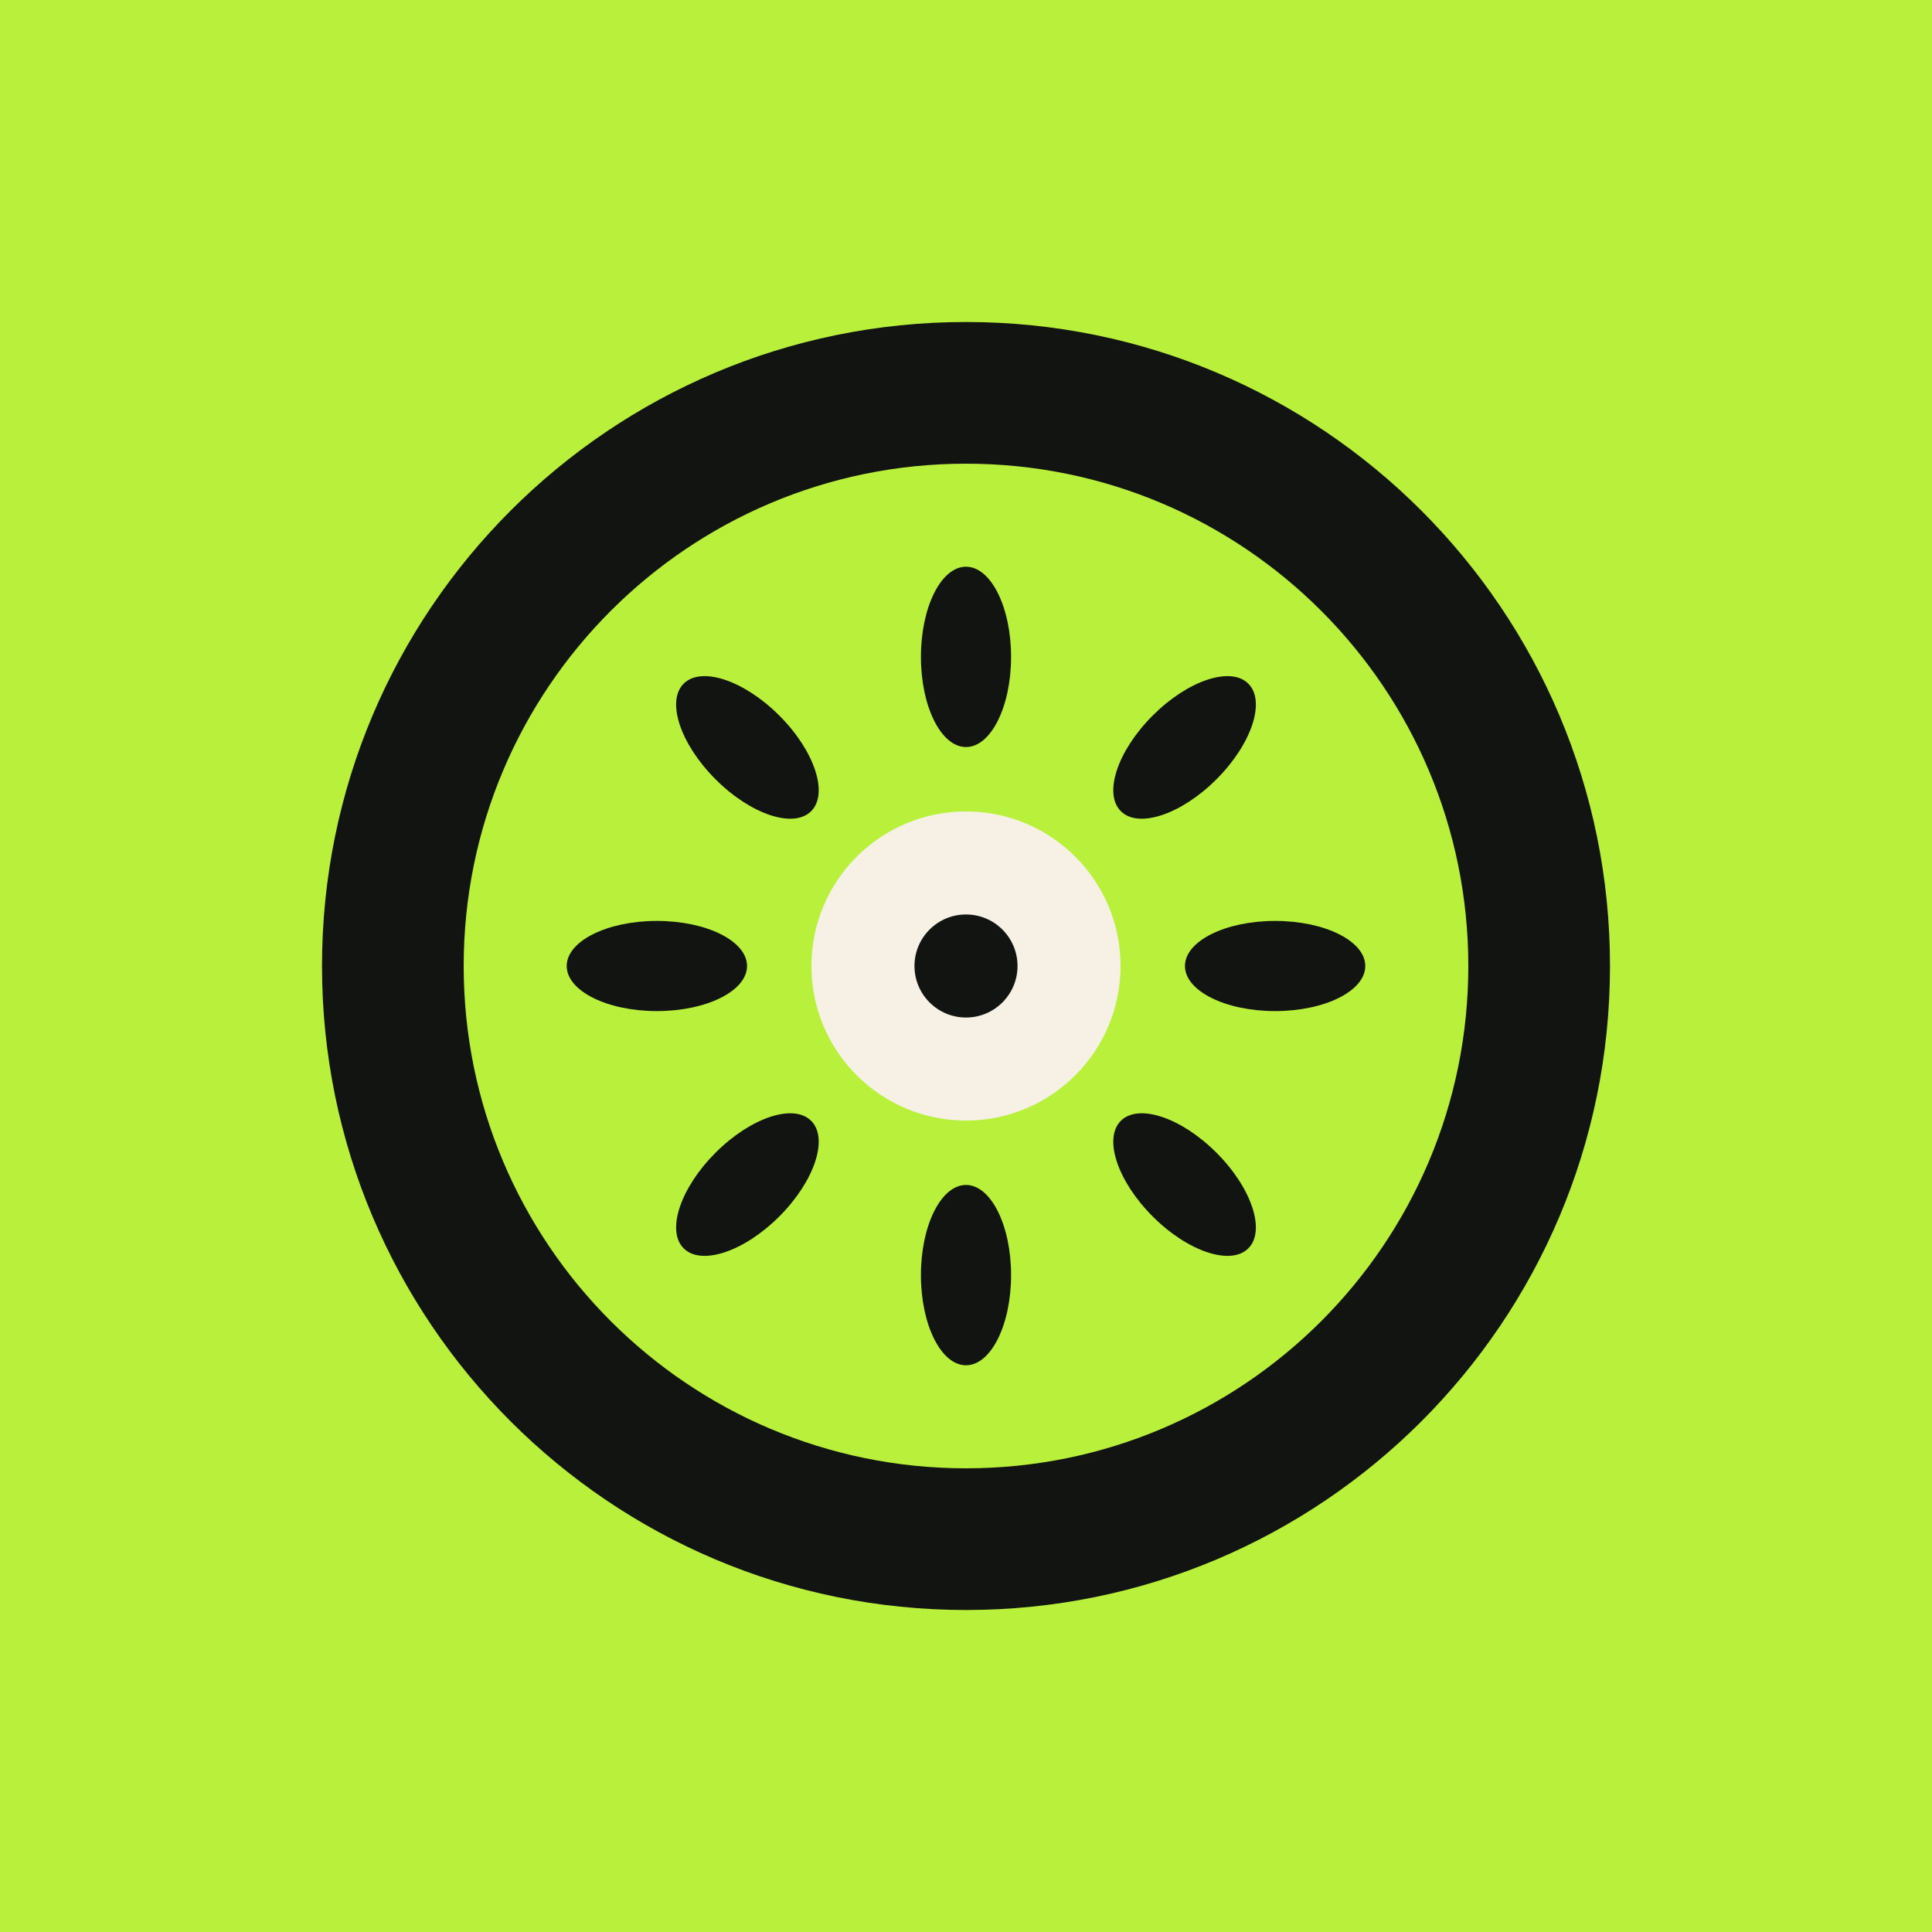
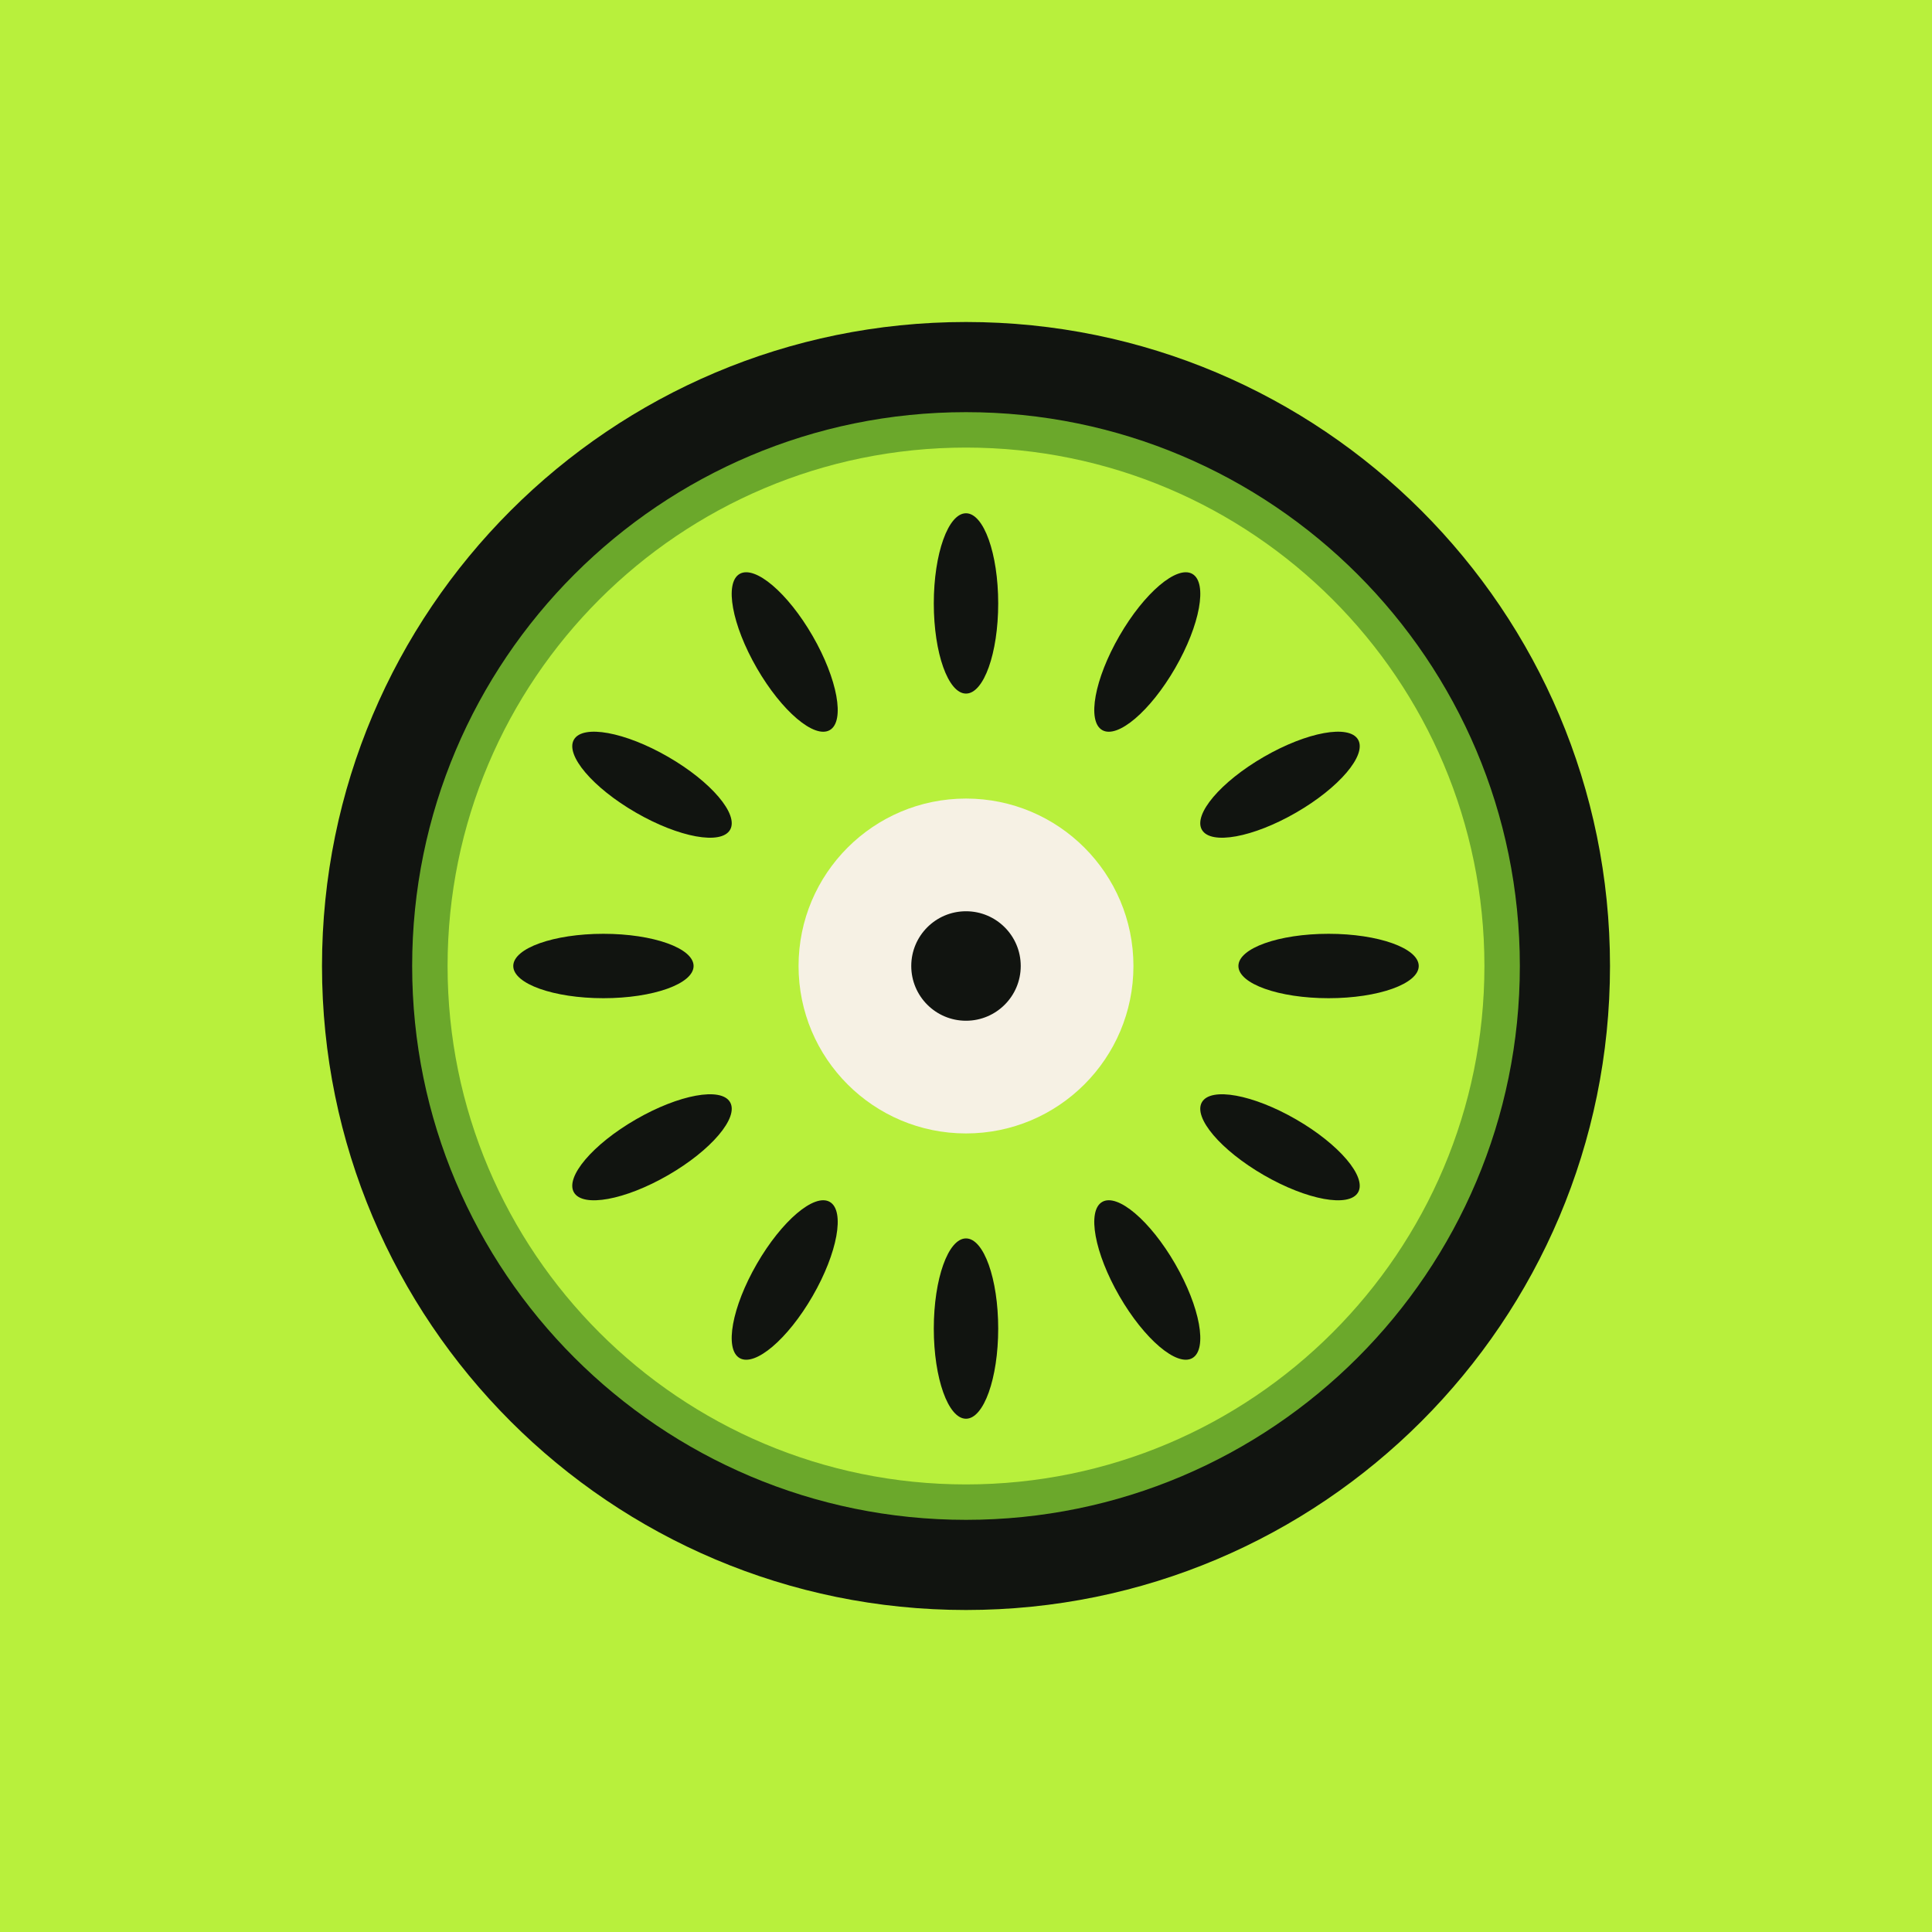
<svg xmlns="http://www.w3.org/2000/svg" viewBox="0 0 1080 1080" width="1080" height="1080">
  <rect width="1080" height="1080" fill="#B8F03C" />
  <g transform="translate(540 540) scale(3.6)">
    <circle r="100" fill="#111410" />
-     <circle r="78" fill="#B8F03C" />
+     <circle r="86" fill="#6BA82B" />
+     <circle r="80.5" fill="#B8F03C" />
    <g fill="#111410">
-       <ellipse cx="0" cy="-48" rx="7" ry="14" transform="rotate(0)" />
-       <ellipse cx="0" cy="-48" rx="7" ry="14" transform="rotate(45)" />
-       <ellipse cx="0" cy="-48" rx="7" ry="14" transform="rotate(90)" />
-       <ellipse cx="0" cy="-48" rx="7" ry="14" transform="rotate(135)" />
-       <ellipse cx="0" cy="-48" rx="7" ry="14" transform="rotate(180)" />
-       <ellipse cx="0" cy="-48" rx="7" ry="14" transform="rotate(225)" />
-       <ellipse cx="0" cy="-48" rx="7" ry="14" transform="rotate(270)" />
-       <ellipse cx="0" cy="-48" rx="7" ry="14" transform="rotate(315)" />
+       <ellipse cx="0" cy="-56.3" rx="5" ry="14" transform="rotate(0)" />
+       <ellipse cx="0" cy="-56.3" rx="5" ry="14" transform="rotate(30)" />
+       <ellipse cx="0" cy="-56.3" rx="5" ry="14" transform="rotate(60)" />
+       <ellipse cx="0" cy="-56.3" rx="5" ry="14" transform="rotate(90)" />
+       <ellipse cx="0" cy="-56.3" rx="5" ry="14" transform="rotate(120)" />
+       <ellipse cx="0" cy="-56.3" rx="5" ry="14" transform="rotate(150)" />
+       <ellipse cx="0" cy="-56.3" rx="5" ry="14" transform="rotate(180)" />
+       <ellipse cx="0" cy="-56.3" rx="5" ry="14" transform="rotate(210)" />
+       <ellipse cx="0" cy="-56.3" rx="5" ry="14" transform="rotate(240)" />
+       <ellipse cx="0" cy="-56.3" rx="5" ry="14" transform="rotate(270)" />
+       <ellipse cx="0" cy="-56.3" rx="5" ry="14" transform="rotate(300)" />
+       <ellipse cx="0" cy="-56.3" rx="5" ry="14" transform="rotate(330)" />
    </g>
-     <circle r="24" fill="#F6F1E4" />
-     <circle r="8" fill="#111410" />
+     <circle r="26" fill="#F6F1E4" />
+     <circle r="8.5" fill="#111410" />
  </g>
</svg>
